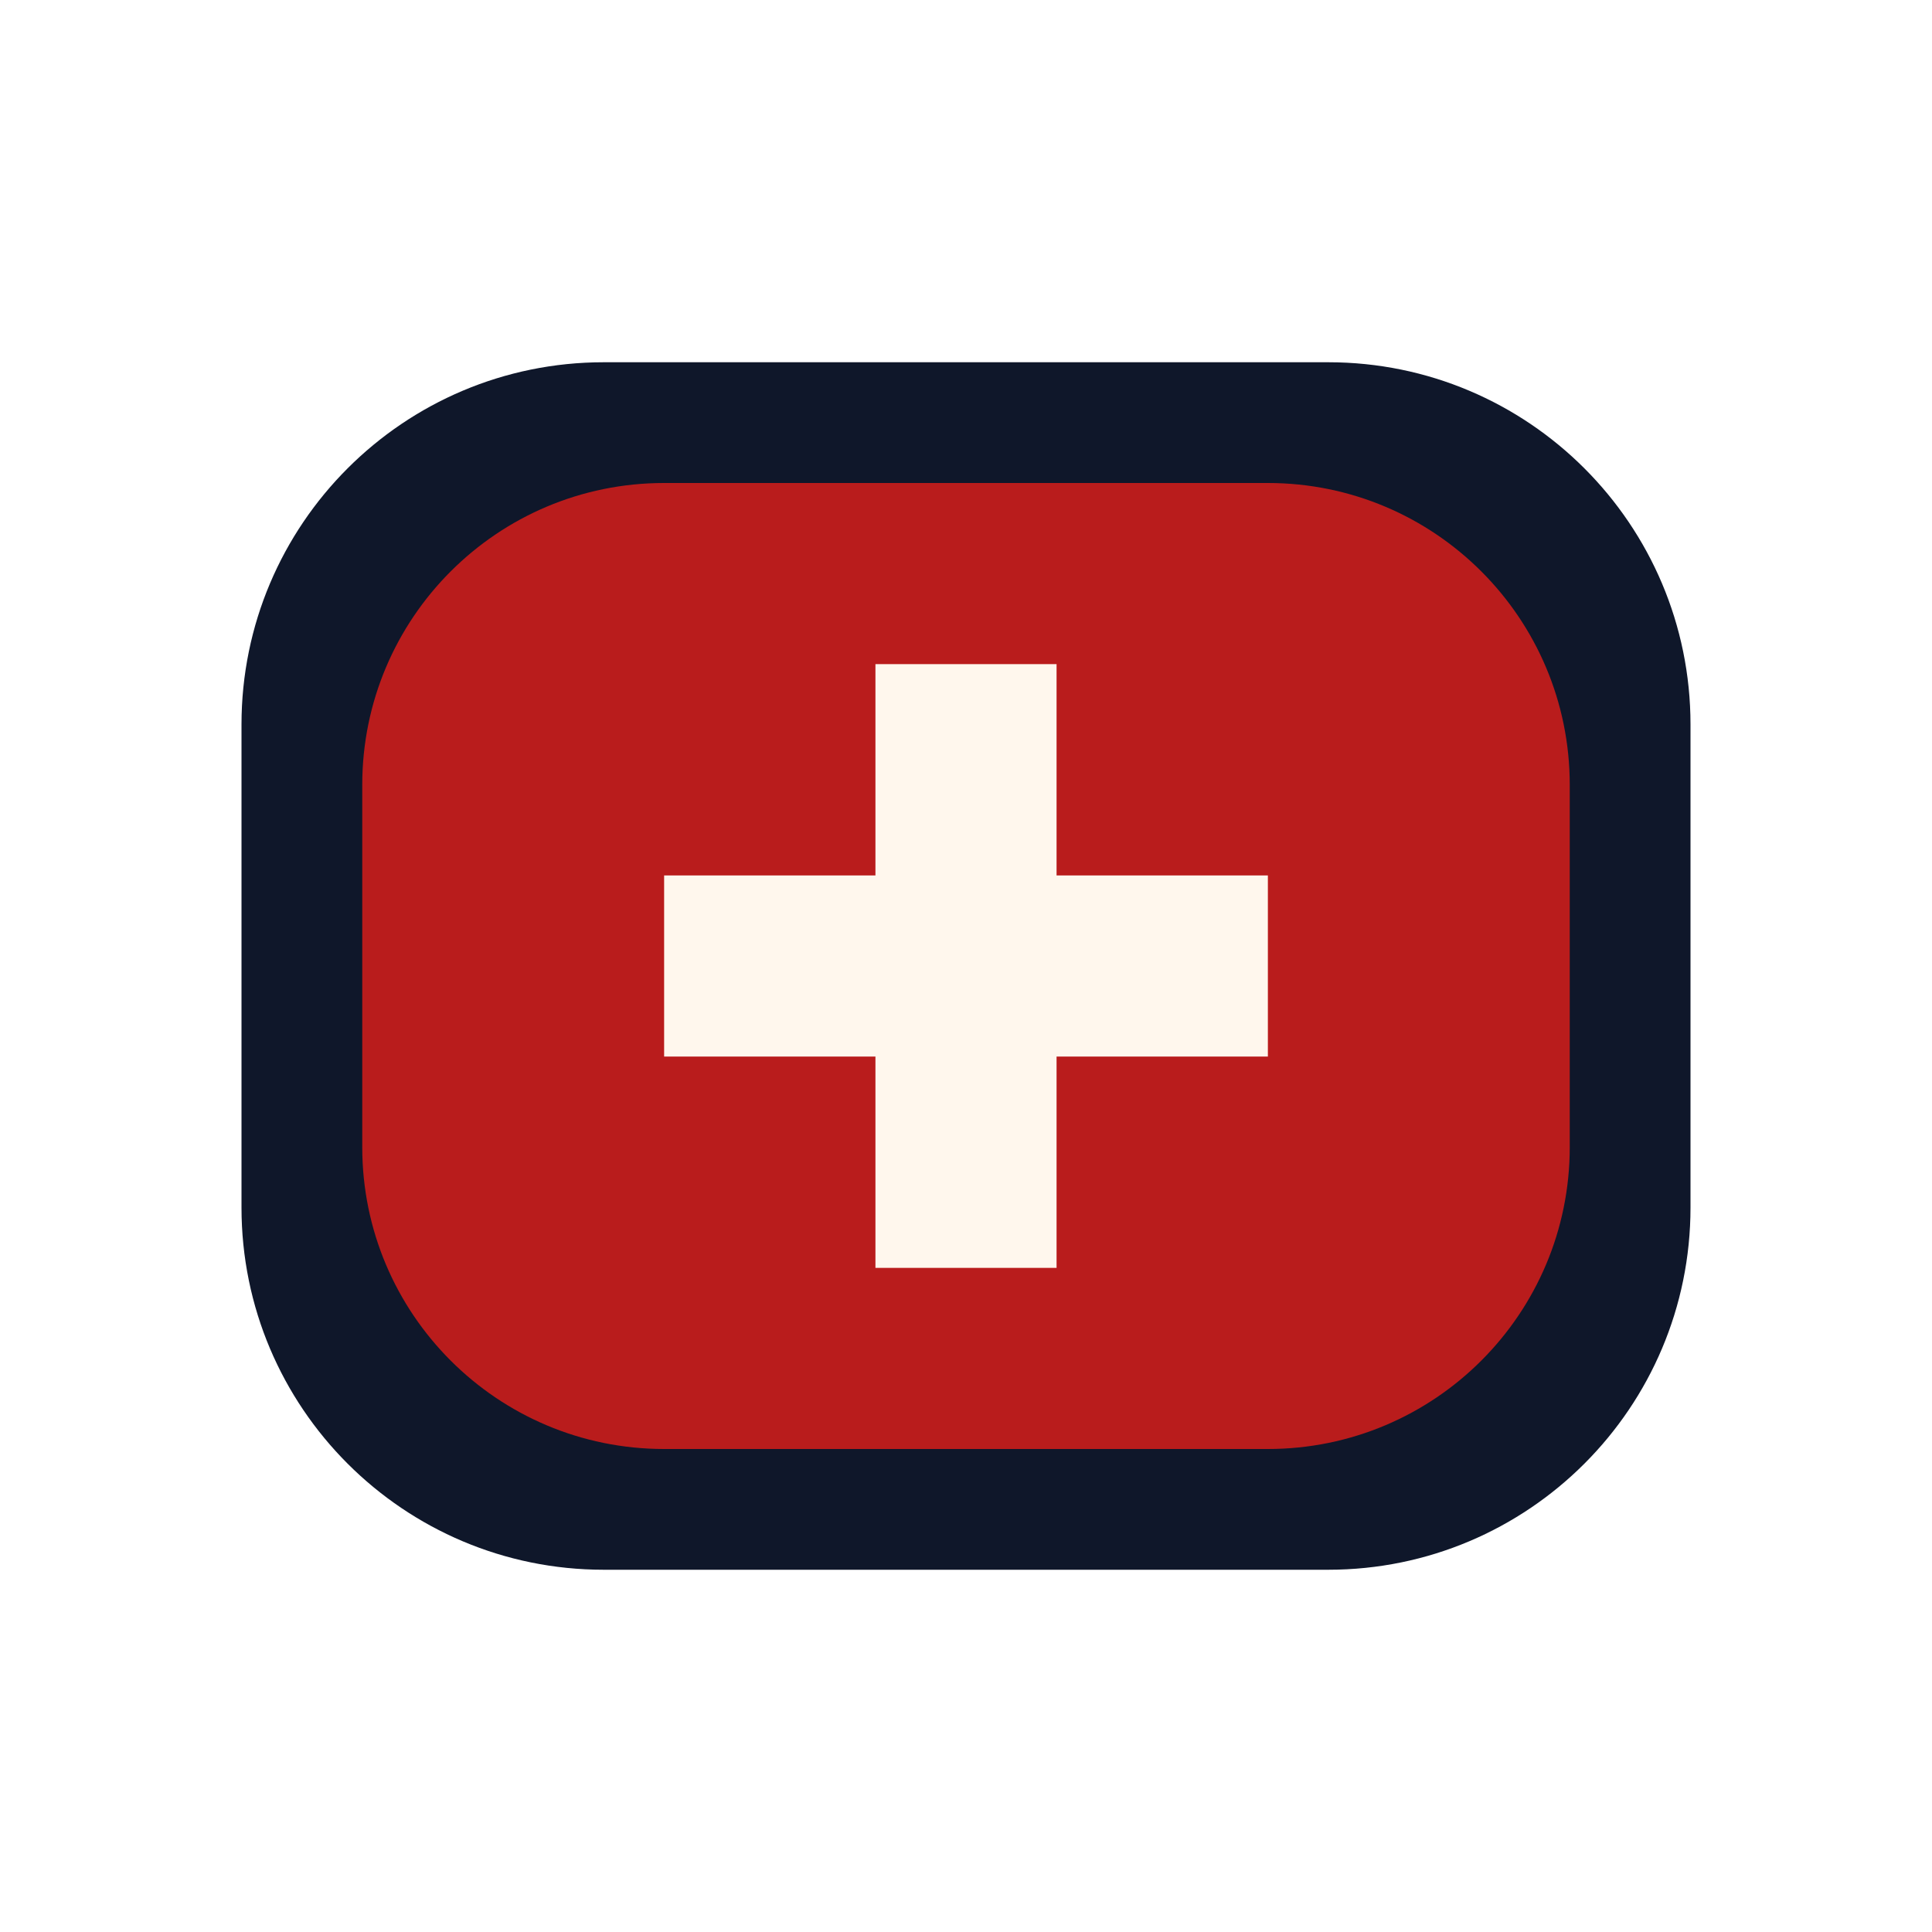
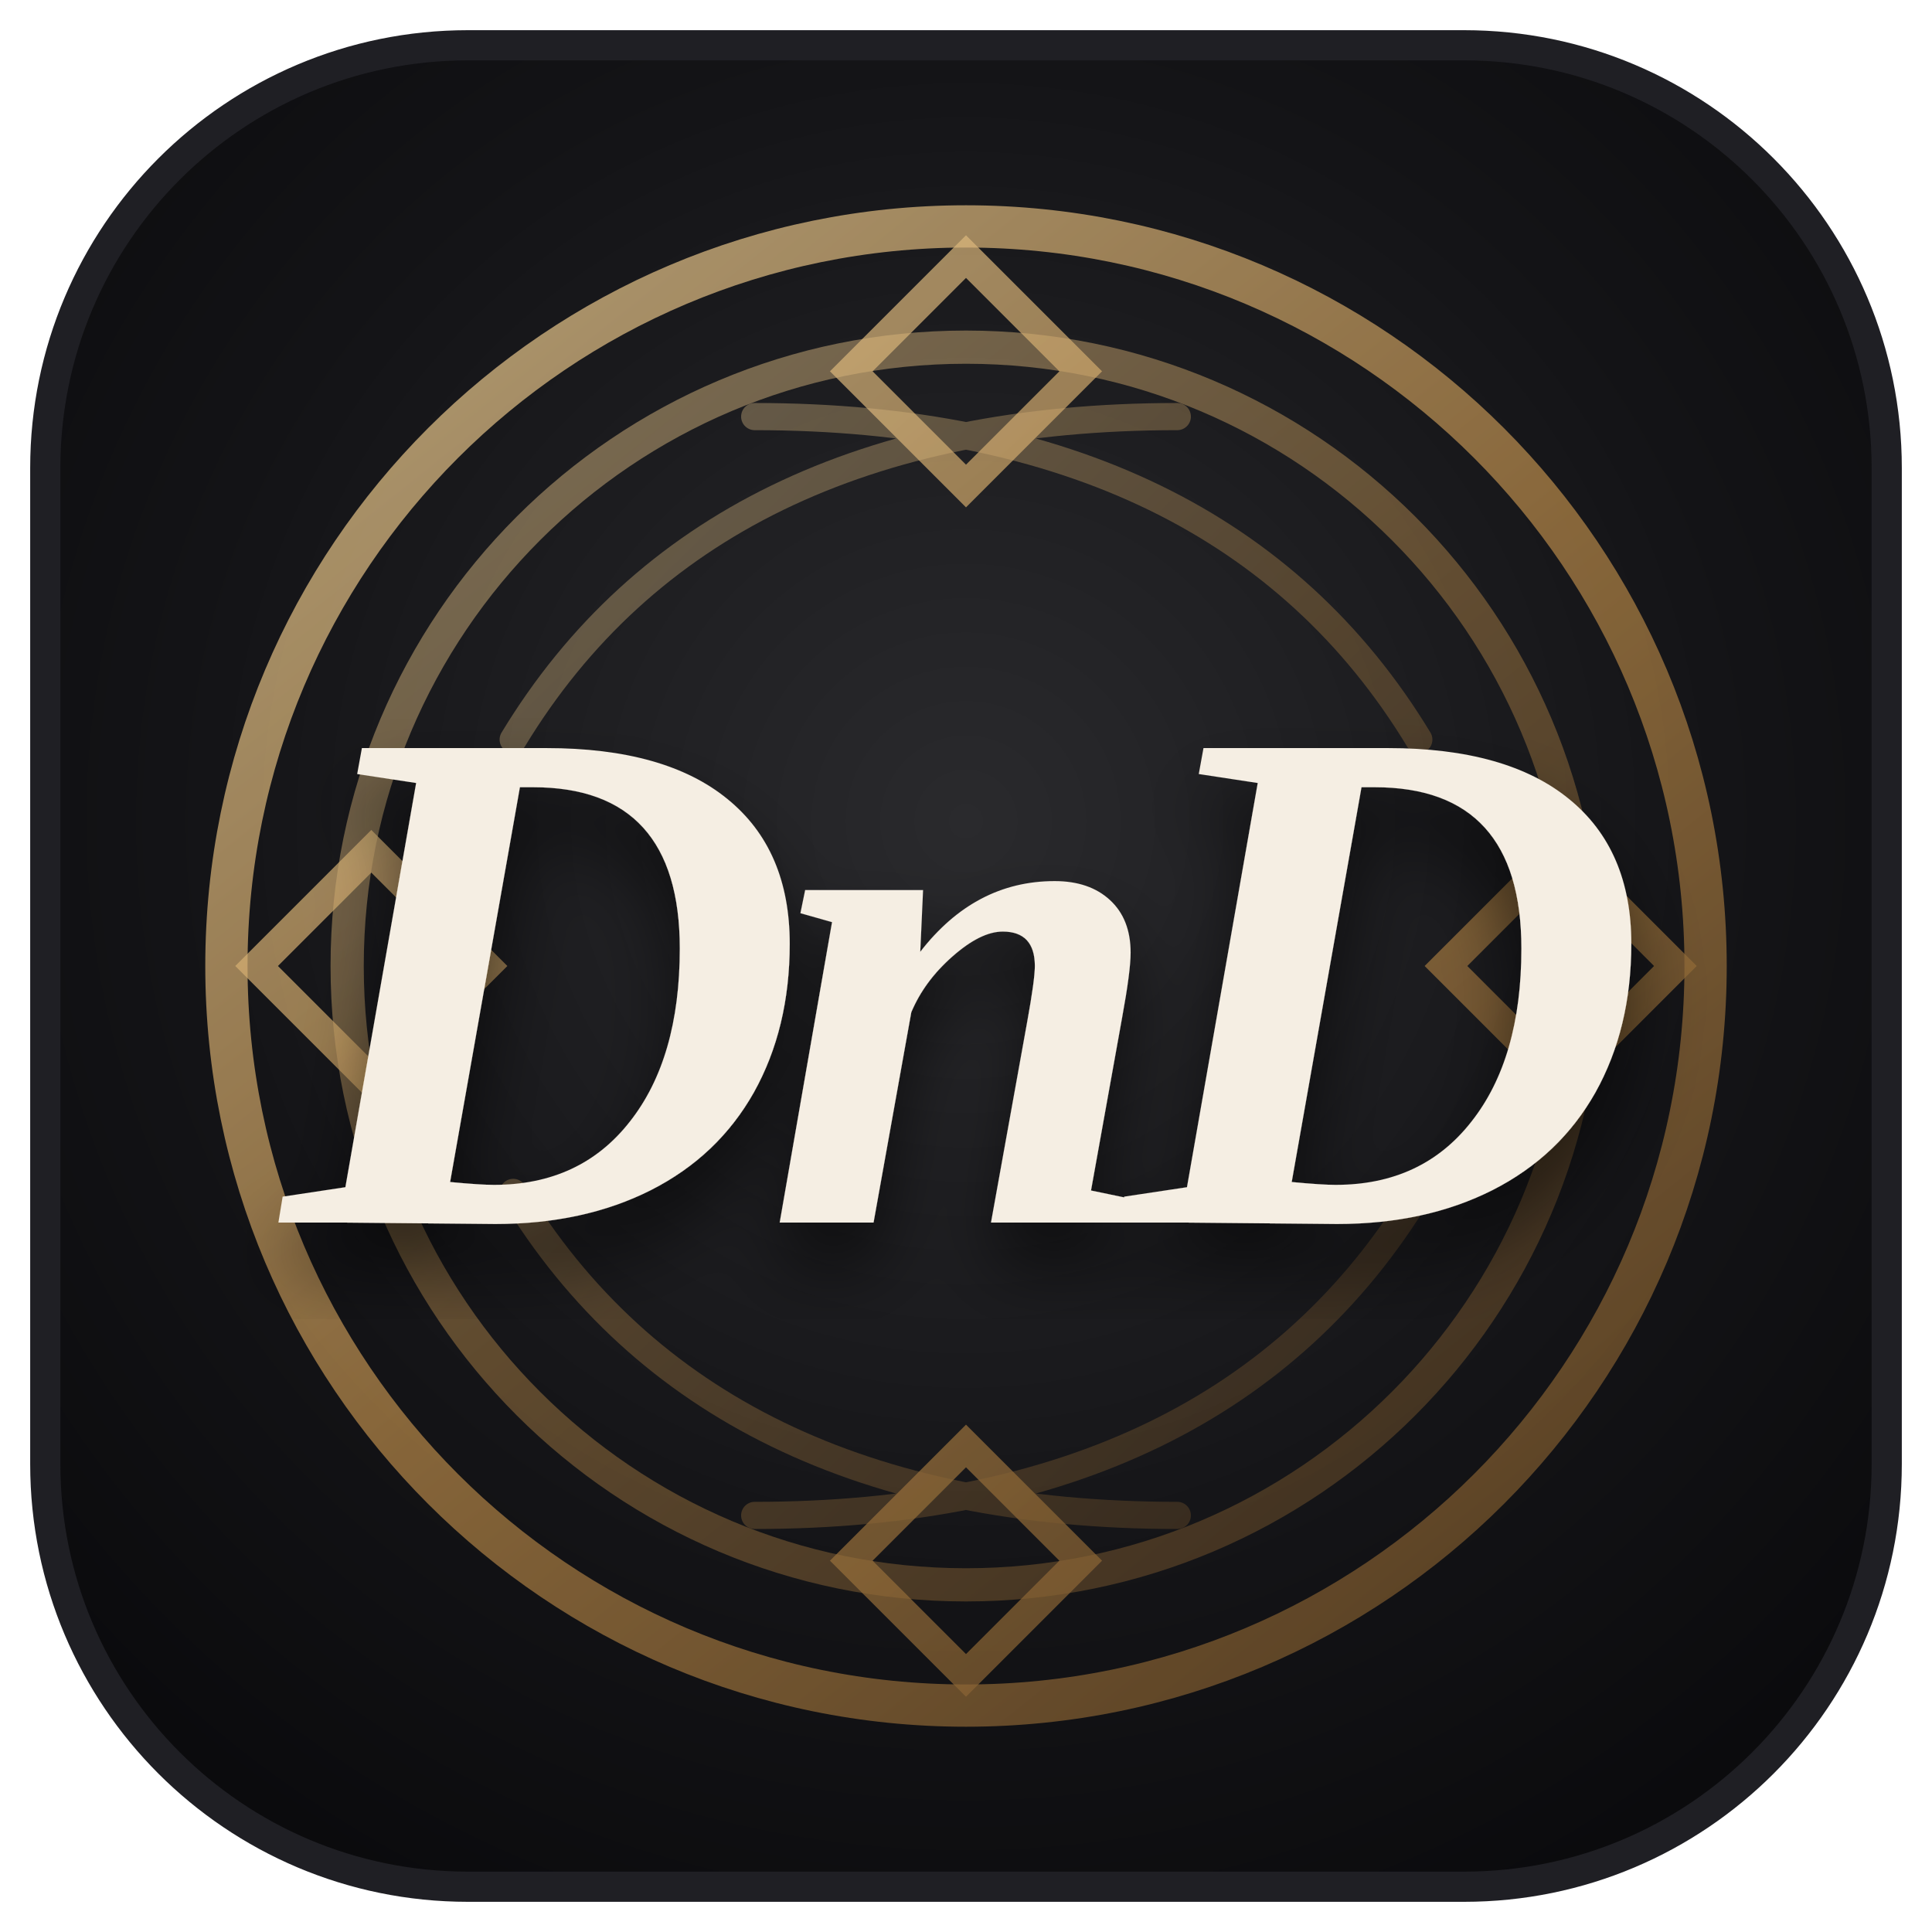
<svg xmlns="http://www.w3.org/2000/svg" width="64" height="64" viewBox="0 0 64 64">
-   <rect x="8" y="12" width="48" height="40" rx="12" fill="#0f172a" />
-   <rect x="12" y="16" width="40" height="32" rx="10" fill="#b91c1c" />
-   <rect x="29" y="22" width="6" height="20" fill="#fff7ed" />
-   <rect x="22" y="29" width="20" height="6" fill="#fff7ed" />
+   <defs>
+     <radialGradient id="bg" cx="50%" cy="42%" r="72%">
+       <stop offset="0%" stop-color="#2a2a2d" />
+       <stop offset="58%" stop-color="#141417" />
+       <stop offset="100%" stop-color="#09090b" />
+     </radialGradient>
+     <linearGradient id="gold" x1="10%" y1="0%" x2="90%" y2="100%">
+       <stop offset="0%" stop-color="#f1d39a" />
+       <stop offset="50%" stop-color="#b98a4a" />
+       <stop offset="100%" stop-color="#6f4e27" />
+     </linearGradient>
+     <filter id="softShadow" x="-20%" y="-20%" width="140%" height="140%">
+       <feDropShadow dx="0" dy="1.5" stdDeviation="1.2" flood-color="#000000" flood-opacity="0.55" />
+     </filter>
+   </defs>
+   <rect x="1.5" y="1.5" width="61" height="61" rx="14" fill="url(#bg)" stroke="#1f1f24" />
+   <circle cx="32" cy="32" r="24.5" fill="none" stroke="url(#gold)" stroke-width="1.4" opacity="0.7" />
+   <circle cx="32" cy="32" r="20.5" fill="none" stroke="url(#gold)" stroke-width="1.1" opacity="0.45" />
+   <path d="M32 8.5 35.8 12.3 32 16.1 28.2 12.3Z        M32 47.9 35.8 51.7 32 55.5 28.2 51.7Z        M8.5 32 12.3 28.2 16.1 32 12.3 35.8Z        M47.9 32 51.7 28.2 55.5 32 51.7 35.8Z" fill="none" stroke="url(#gold)" stroke-width="1" opacity="0.7" />
+   <path d="M17 24.5c4.3-7.1 11.7-10.7 22-10.7        M47 24.5c-4.3-7.1-11.7-10.7-22-10.7        M17 39.5c4.3 7.1 11.7 10.7 22 10.7        M47 39.5c-4.3 7.1-11.7 10.7-22 10.7" fill="none" stroke="url(#gold)" stroke-width="0.9" stroke-linecap="round" opacity="0.35" />
+   <text x="32" y="40.5" text-anchor="middle" font-family="Georgia, 'Times New Roman', serif" font-size="24" font-style="italic" font-weight="700" letter-spacing="-1.4" fill="#f5eee3" filter="url(#softShadow)">DnD</text>
</svg>
